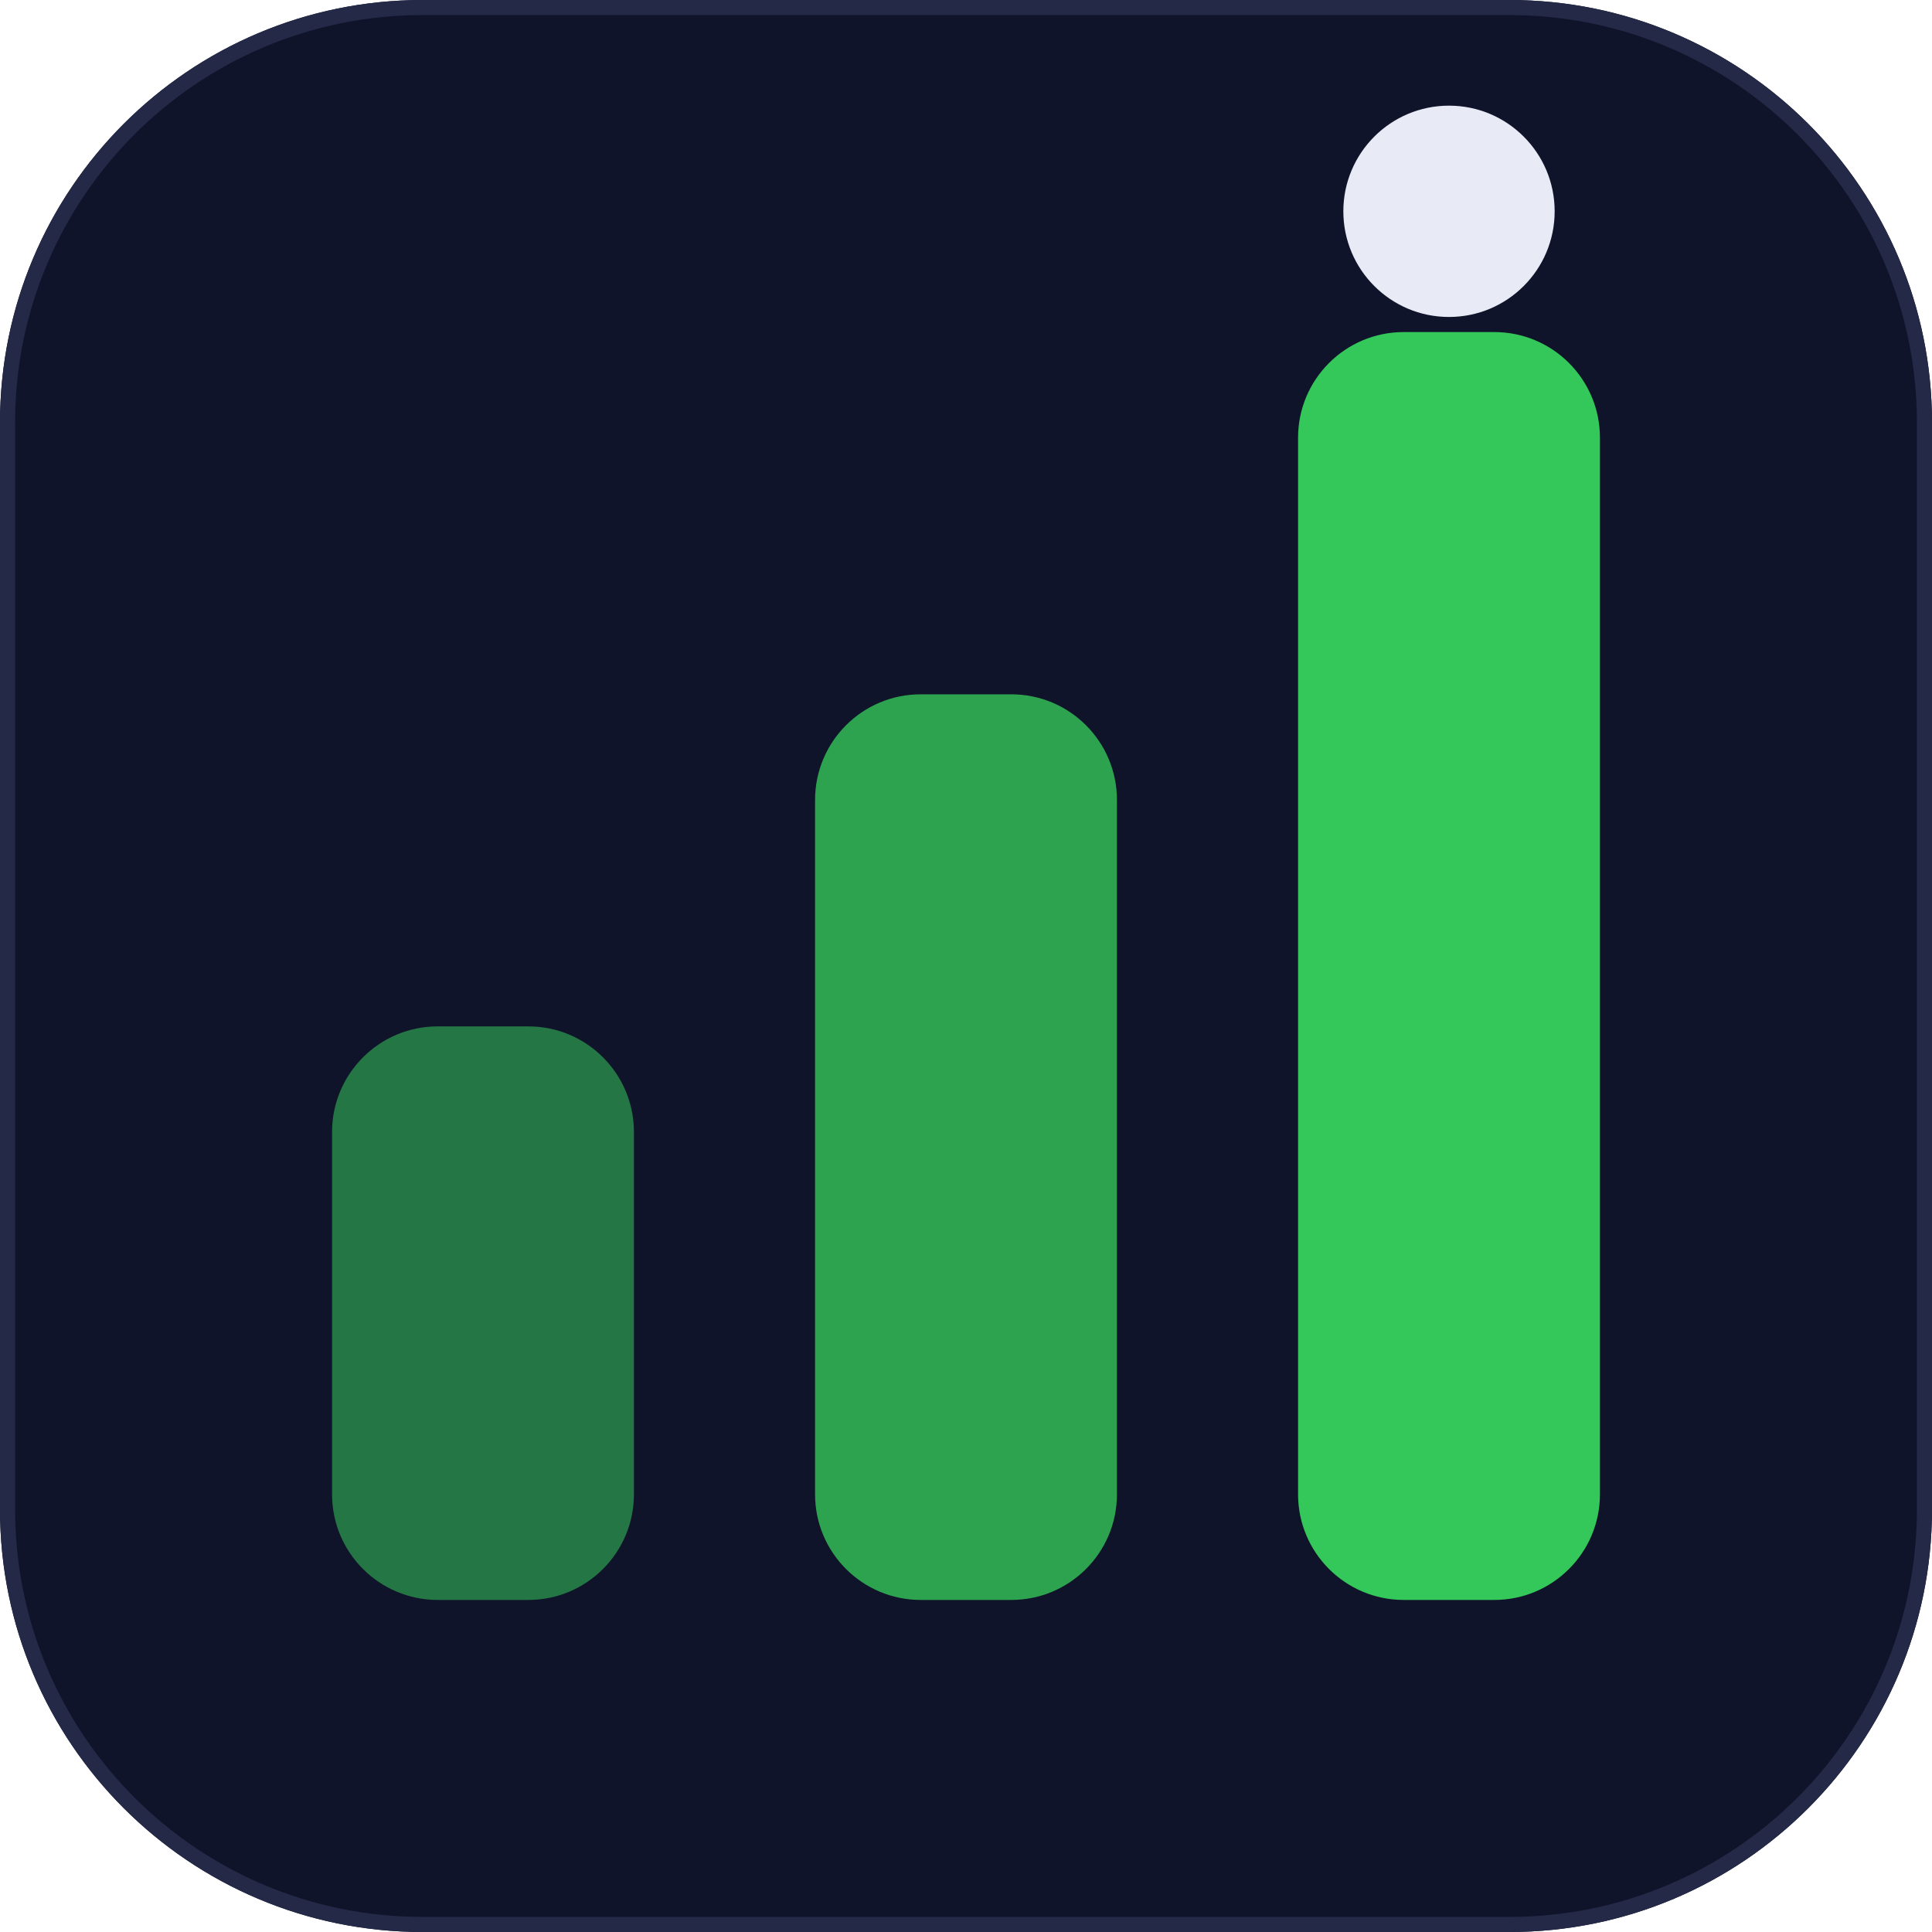
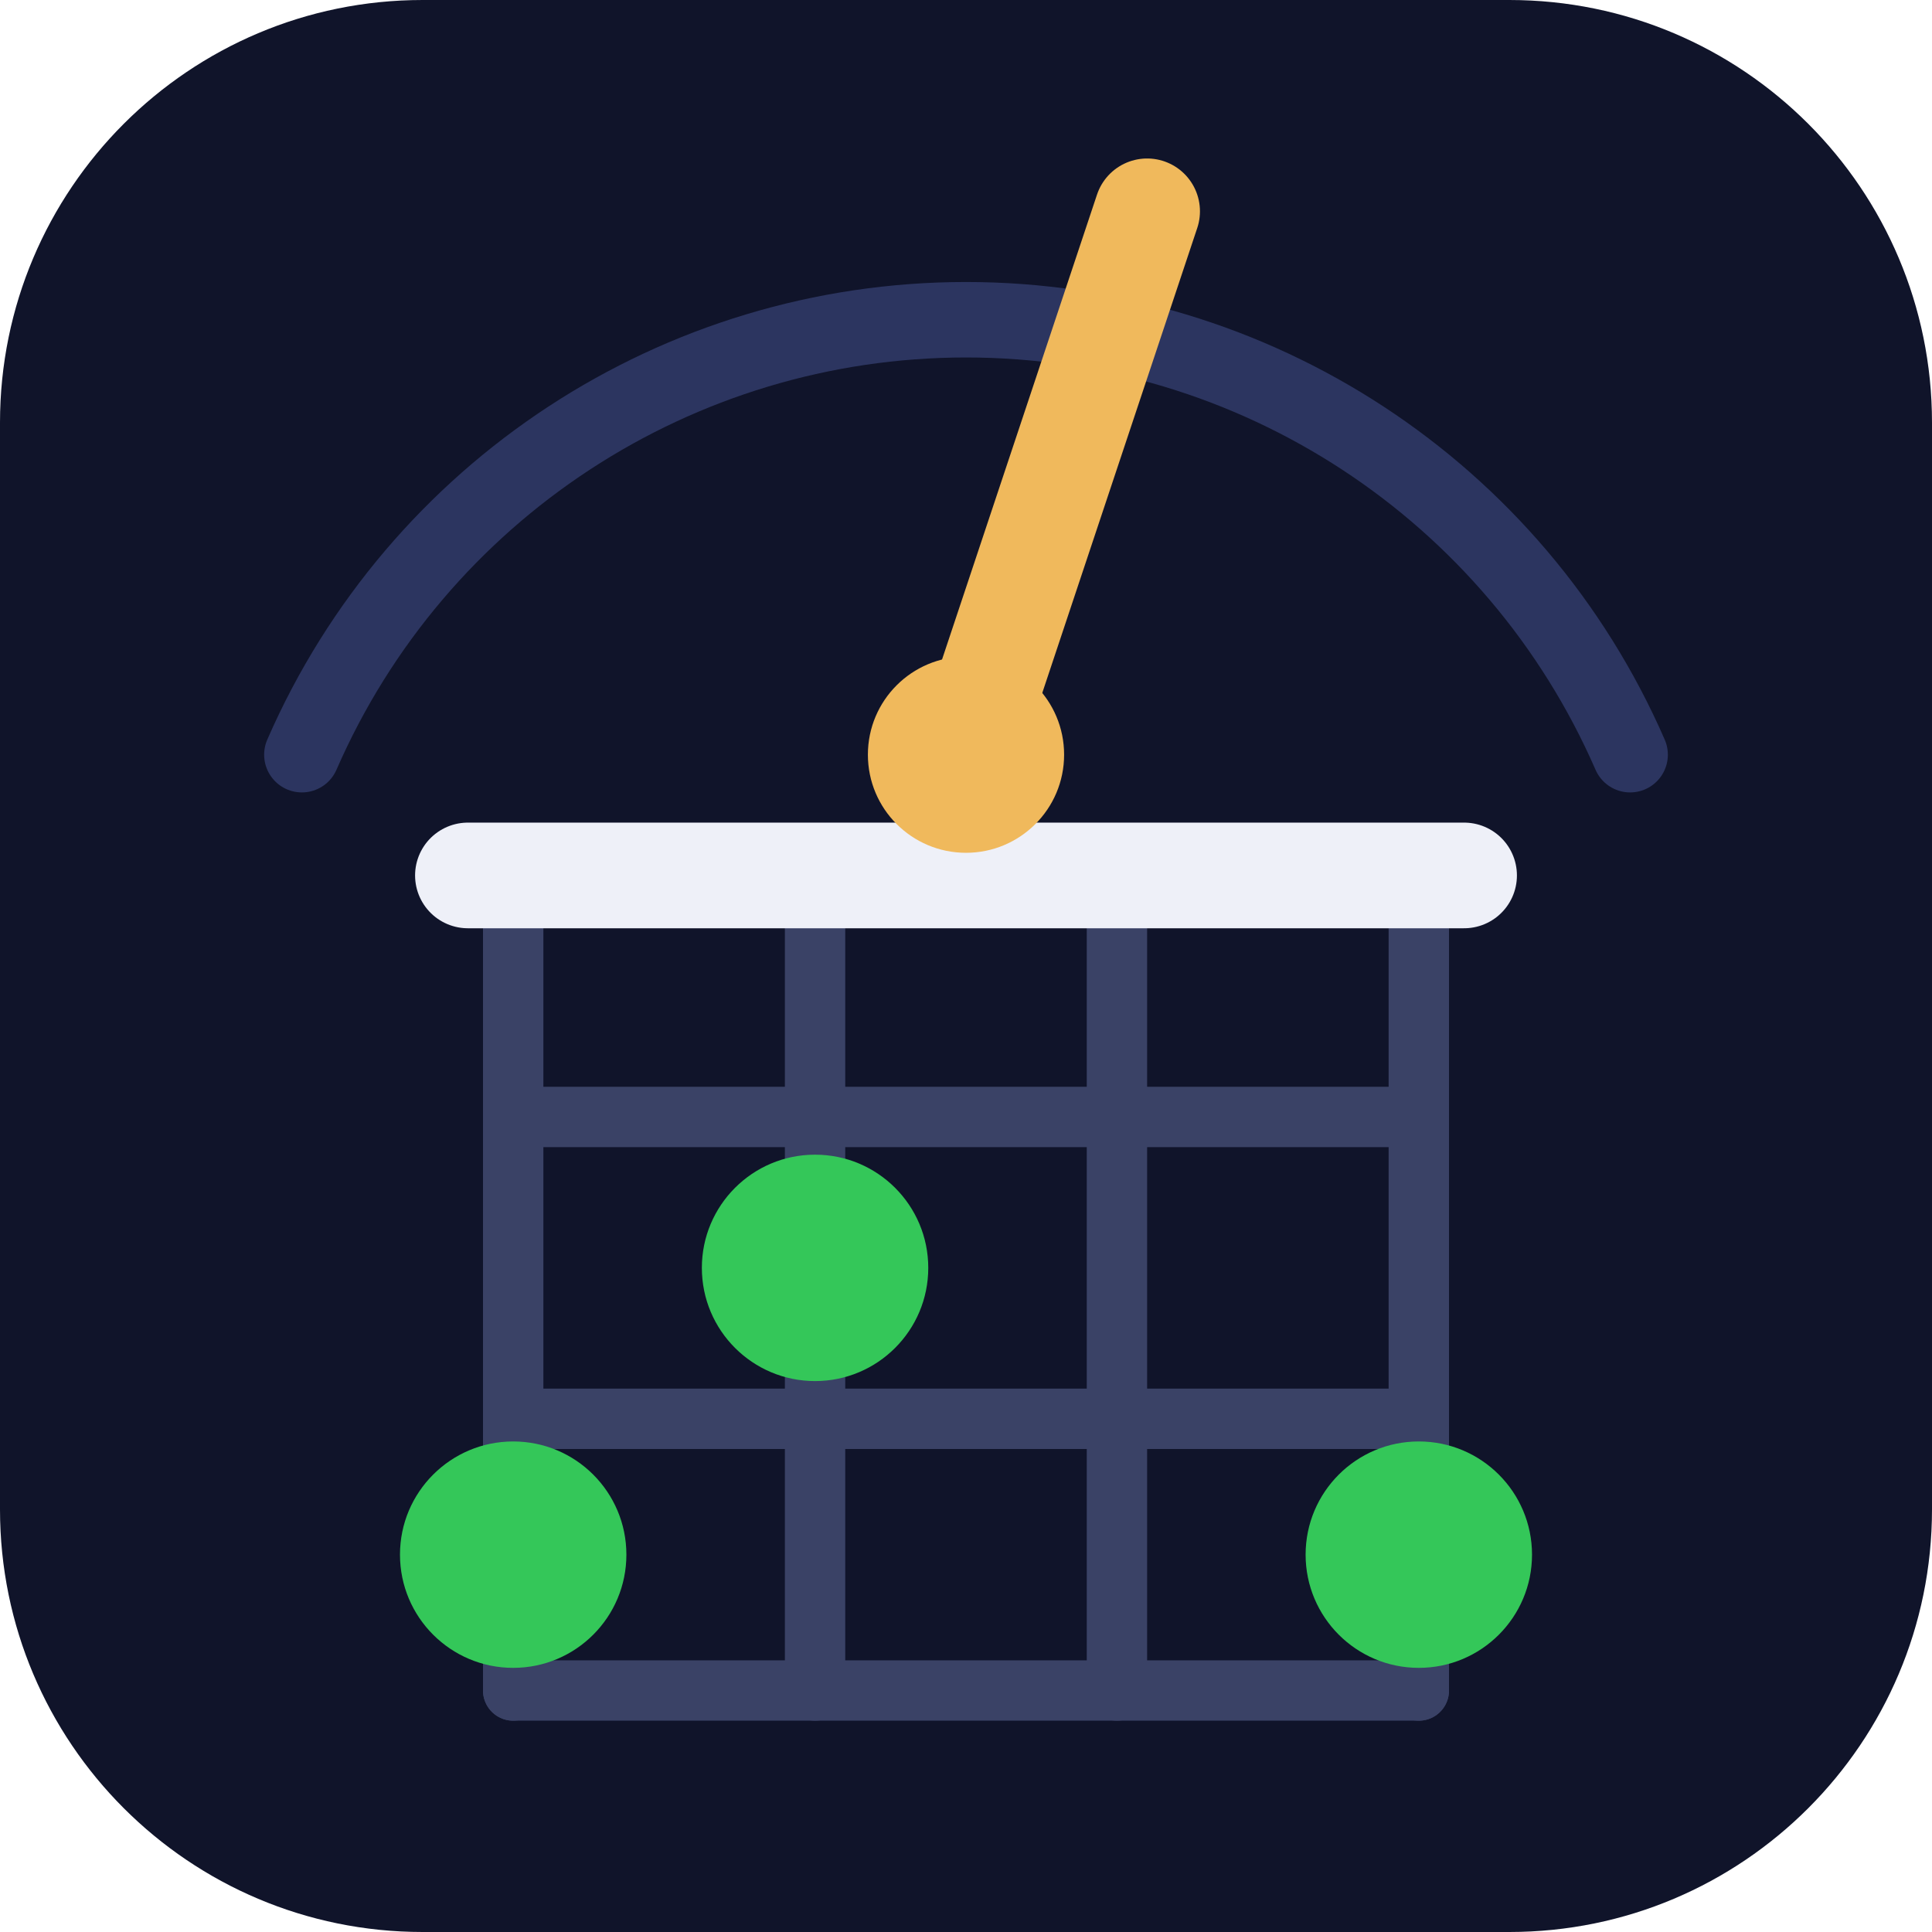
<svg xmlns="http://www.w3.org/2000/svg" viewBox="0 0 128 128">
-   <rect x="0" y="0" width="128" height="128" rx="28" fill="#10142a" />
-   <rect x="0.5" y="0.5" width="127" height="127" rx="27.5" fill="none" stroke="#232946" stroke-width="1" />
-   <rect x="22" y="68" width="20" height="38" rx="7" fill="#34c759" opacity="0.55" />
-   <rect x="54" y="46" width="20" height="60" rx="7" fill="#34c759" opacity="0.8" />
-   <rect x="86" y="22" width="20" height="84" rx="7" fill="#34c759" />
-   <circle cx="96" cy="14" r="7" fill="#e8ebf5" />
+   <rect width="128" height="128" rx="28" fill="#10142a" />
+   <path d="M20 50 A48 48 0 0 1 108 50" fill="none" stroke="#2c3560" stroke-width="5" stroke-linecap="round" />
+   <g stroke="#3a4266" stroke-width="4" stroke-linecap="round">
+     <line x1="34" y1="74" x2="94" y2="74" />
+     <line x1="34" y1="94" x2="94" y2="94" />
+     <line x1="34" y1="58" x2="34" y2="112" />
+     <line x1="54" y1="58" x2="54" y2="112" />
+     <line x1="74" y1="58" x2="74" y2="112" />
+     <line x1="94" y1="58" x2="94" y2="112" />
+     <line x1="34" y1="112" x2="94" y2="112" />
+   </g>
+   <line x1="31" y1="58" x2="97" y2="58" stroke="#eef0f8" stroke-width="7" stroke-linecap="round" />
+   <circle cx="54" cy="84" r="7.5" fill="#34c759" />
+   <circle cx="34" cy="103" r="7.5" fill="#34c759" />
+   <circle cx="94" cy="103" r="7.5" fill="#34c759" />
+   <line x1="64" y1="50" x2="76" y2="14" stroke="#f0b95c" stroke-width="7" stroke-linecap="round" />
+   <circle cx="64" cy="50" r="6.5" fill="#f0b95c" />
</svg>
